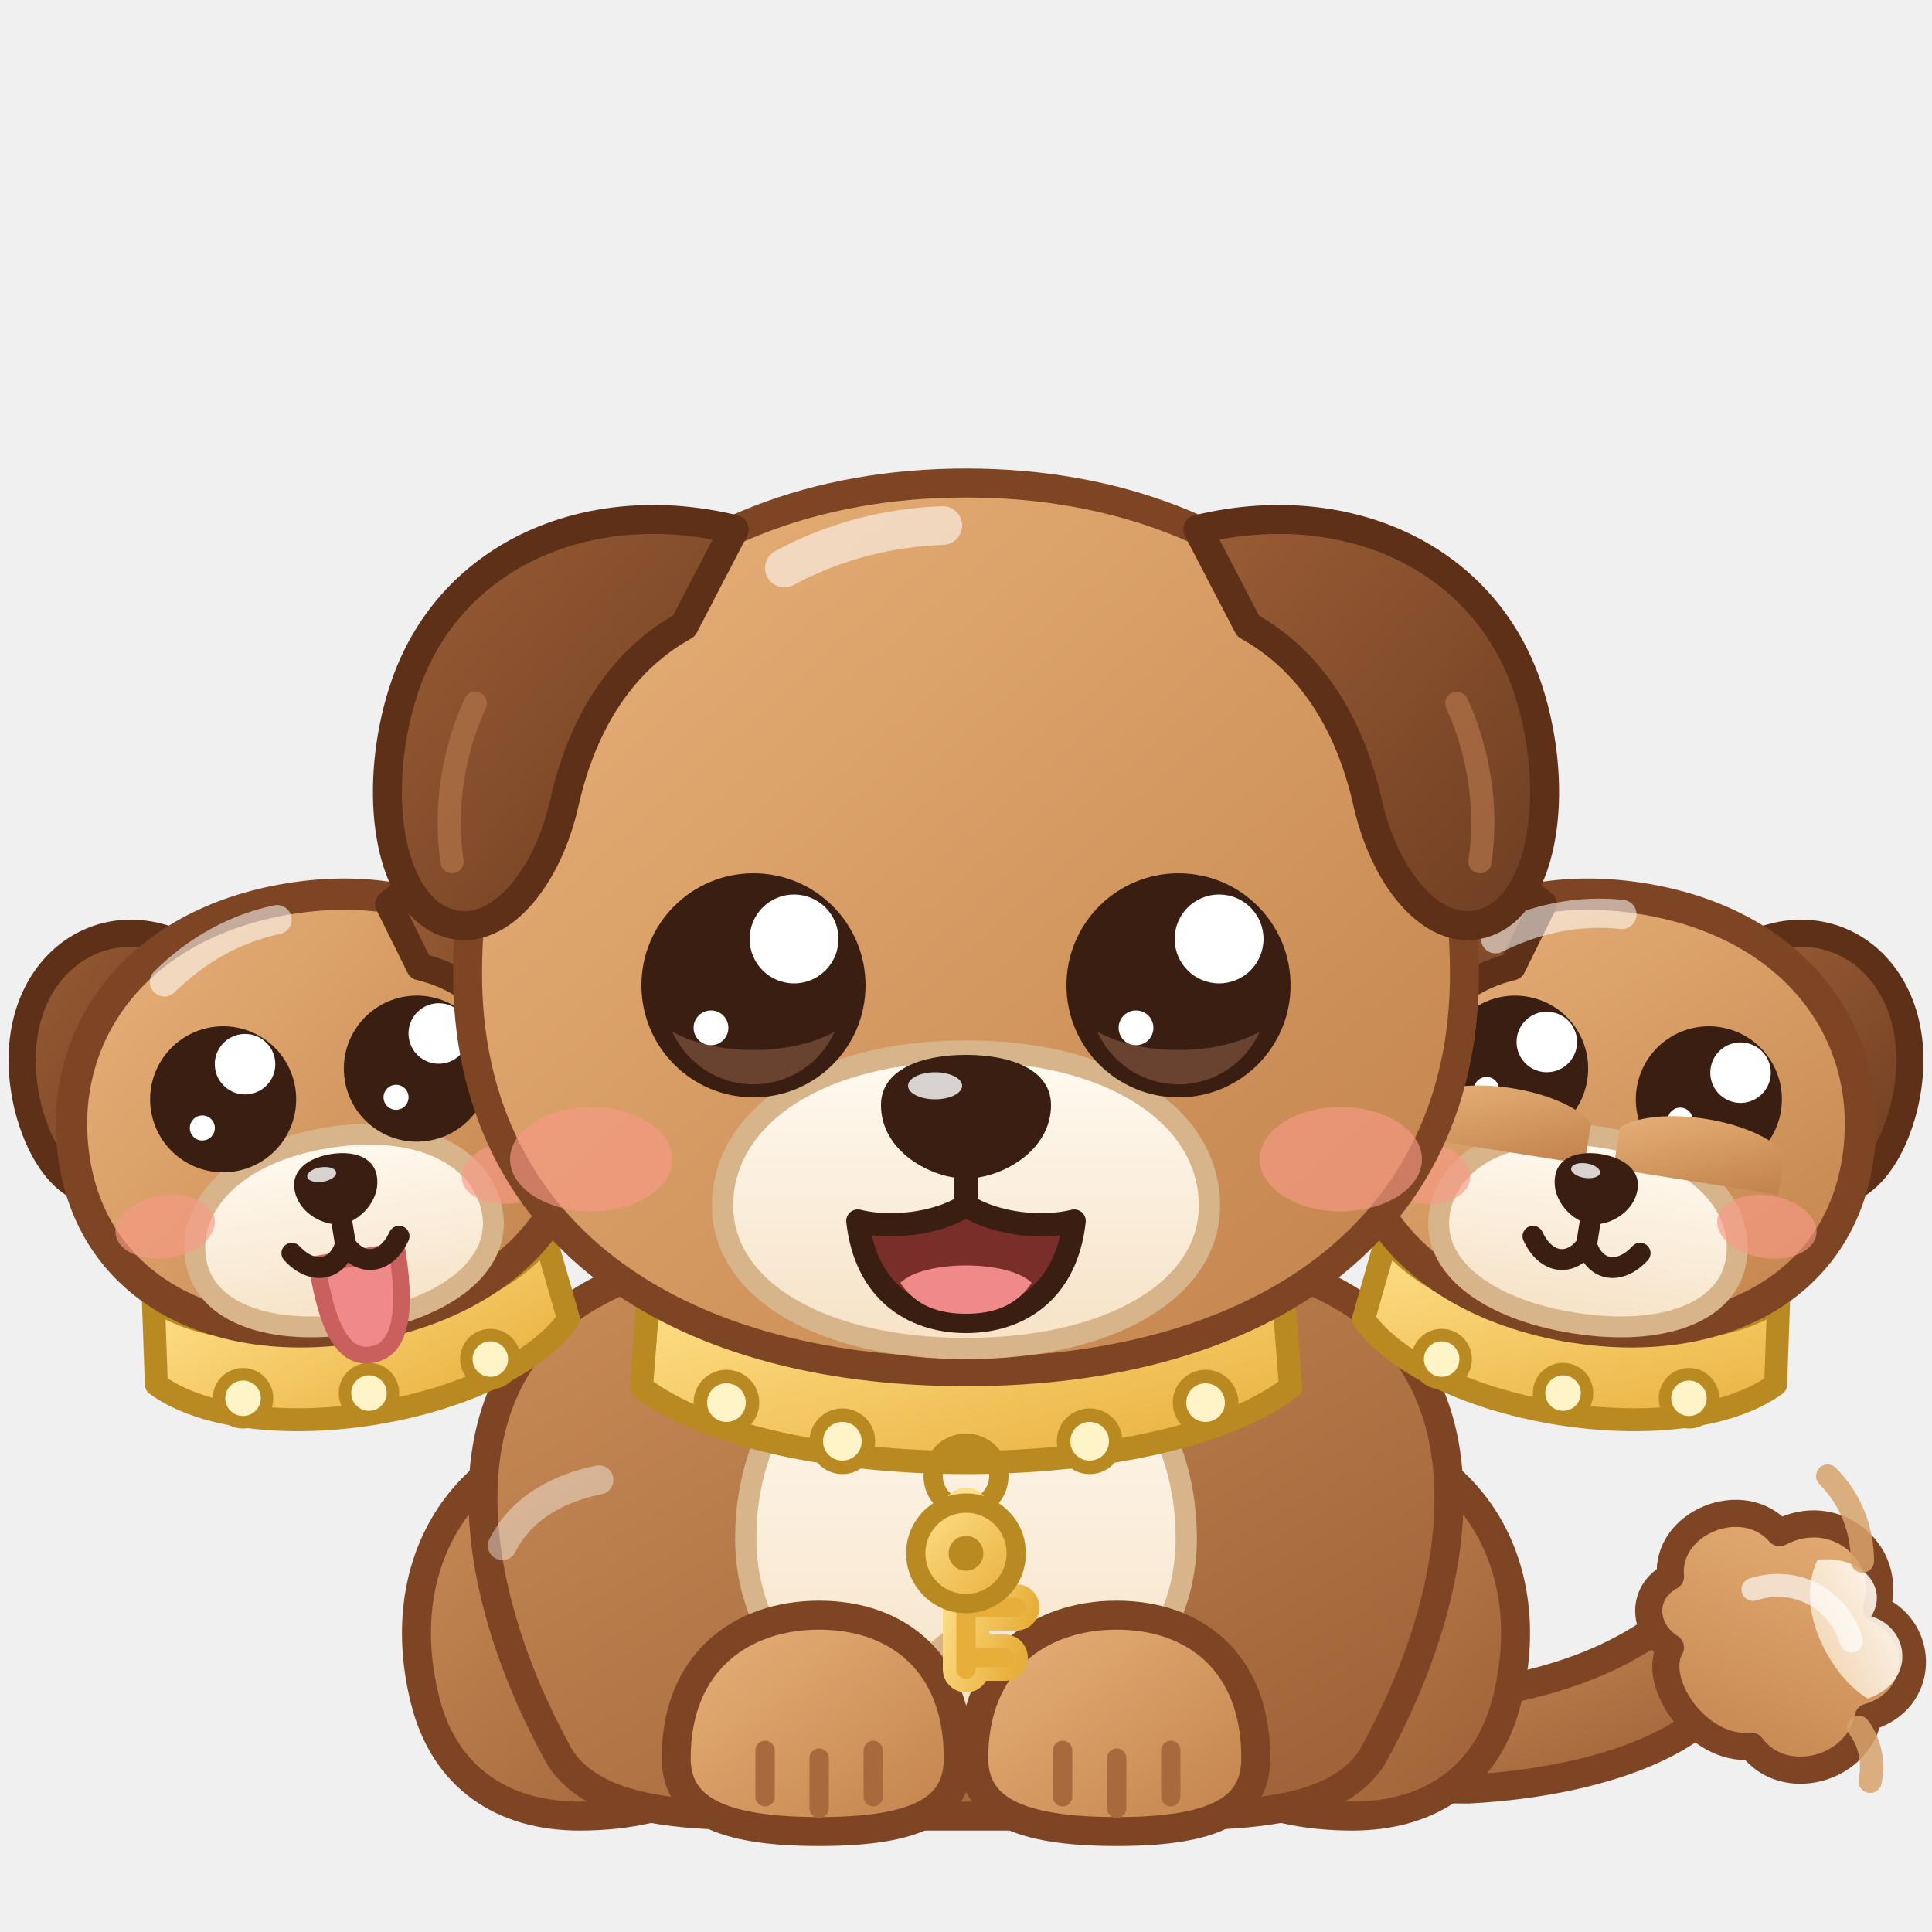
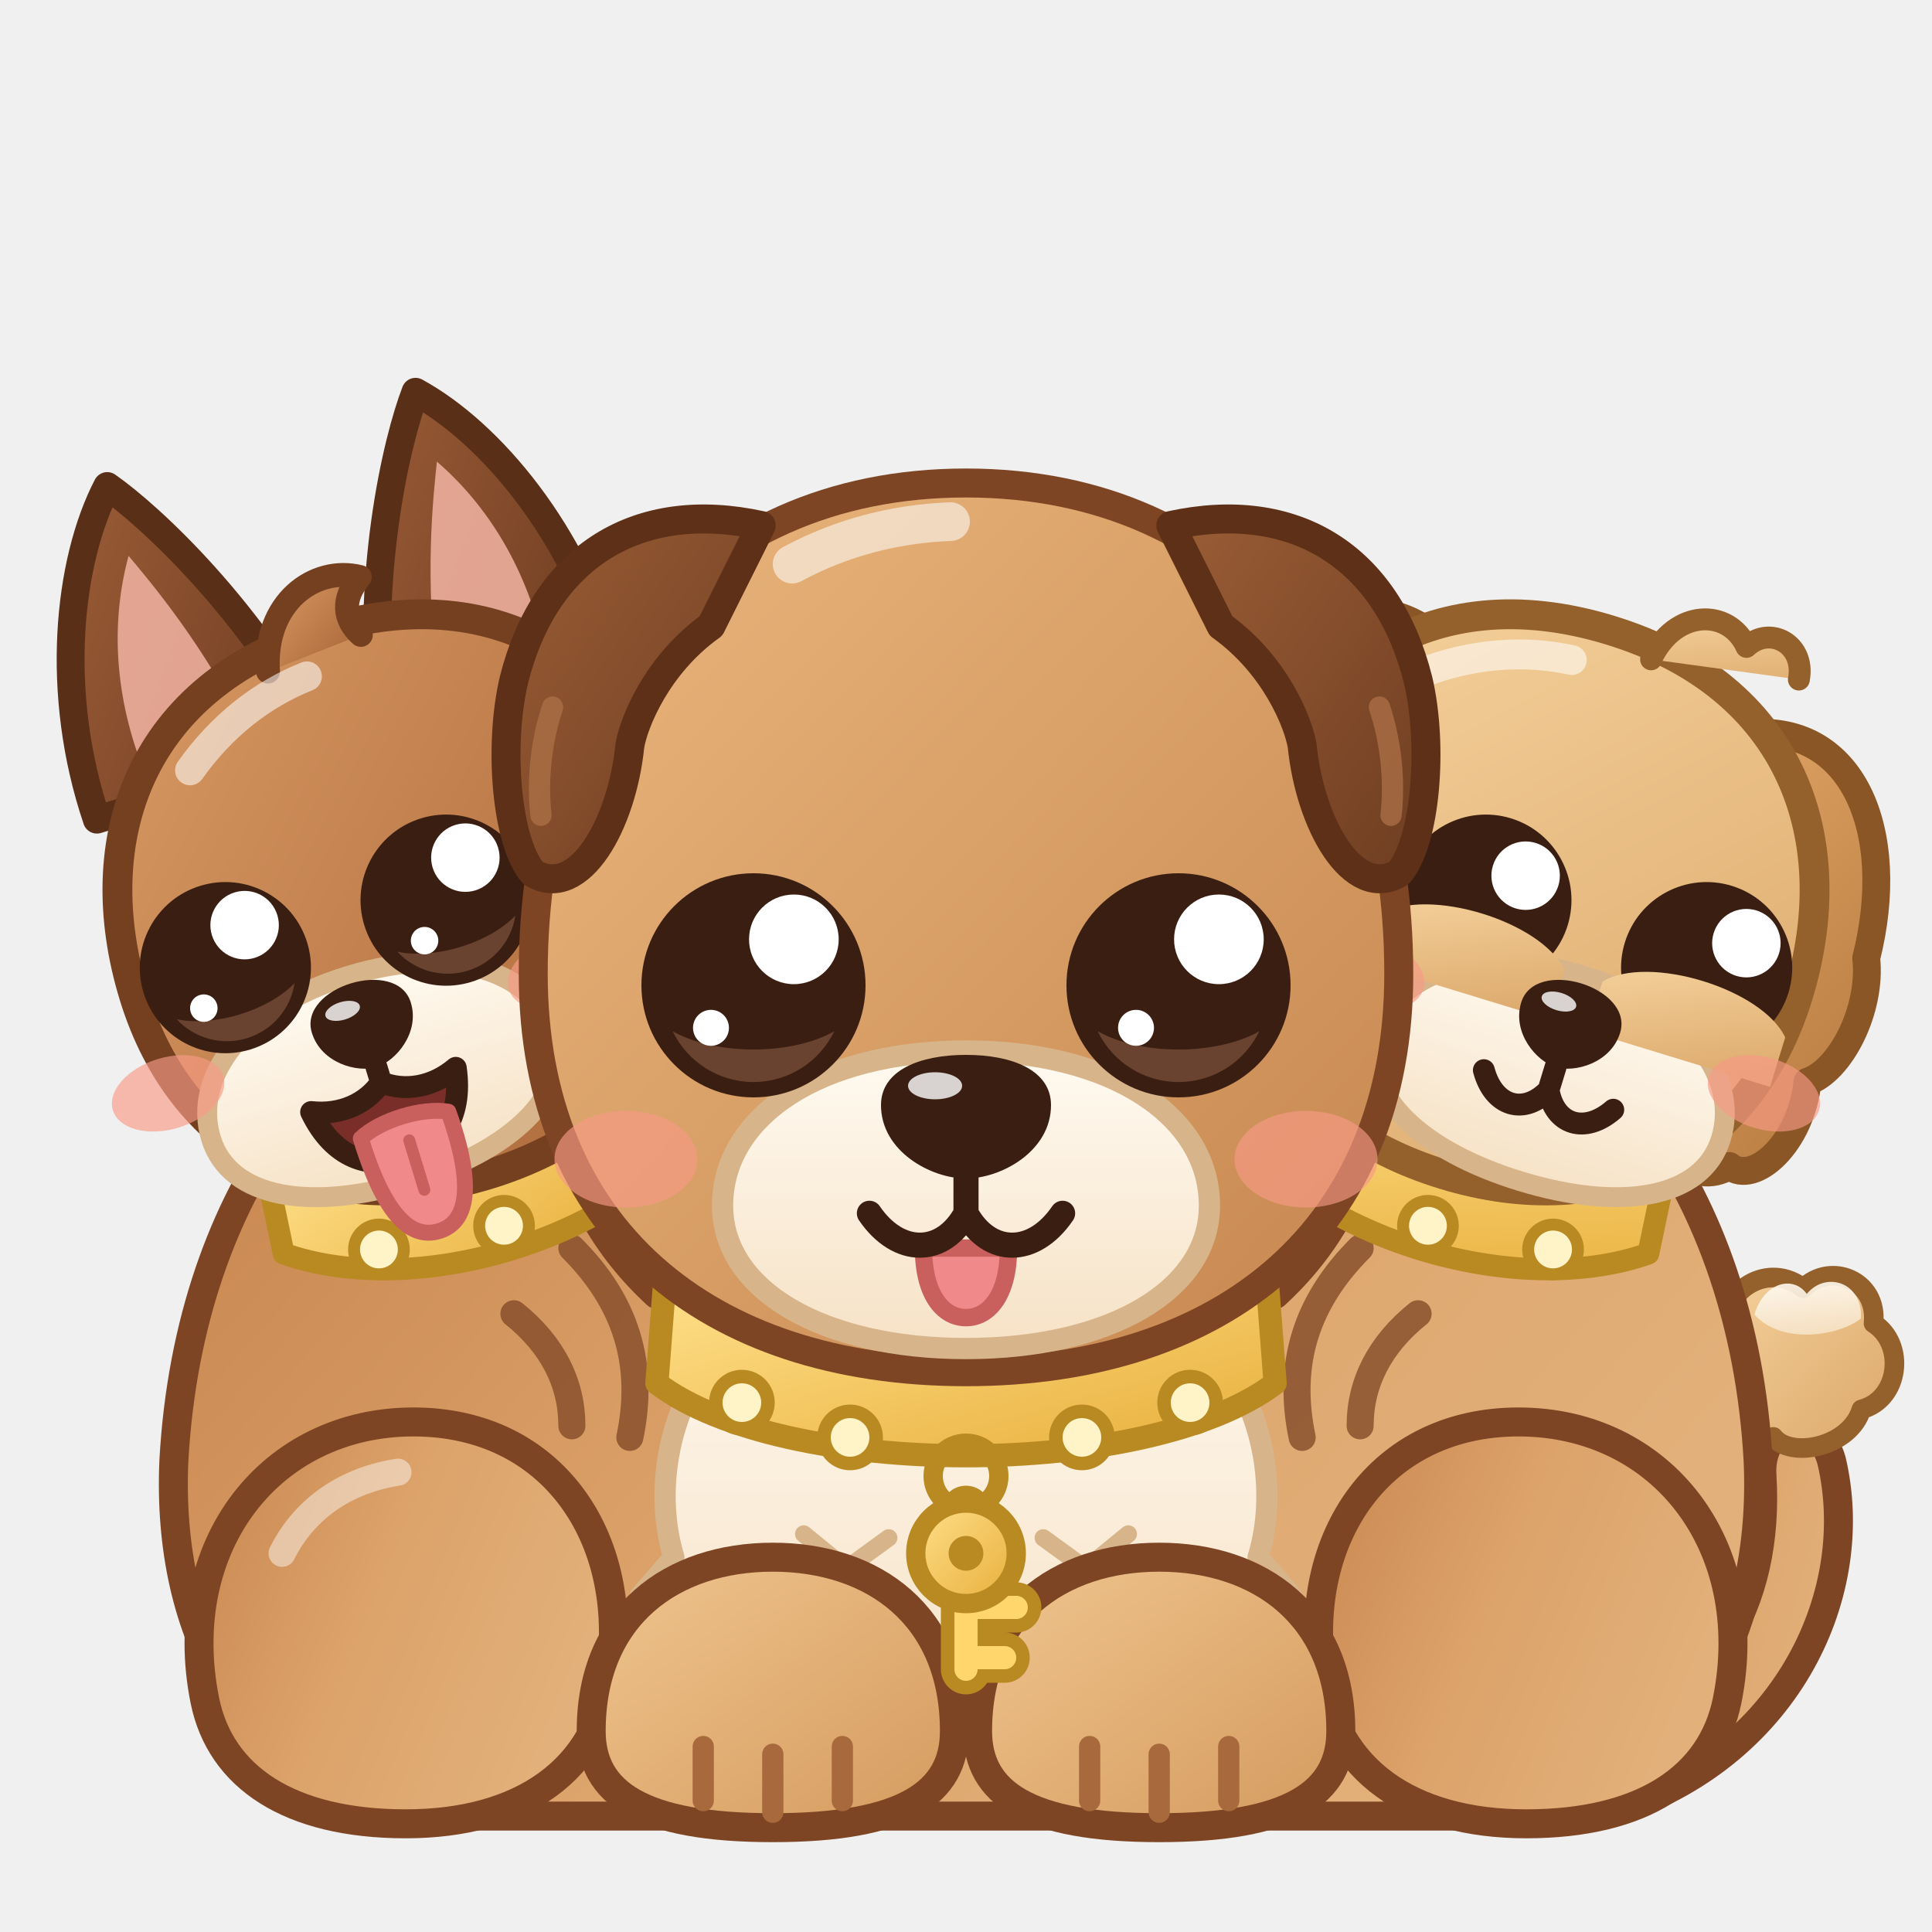
<svg xmlns="http://www.w3.org/2000/svg" viewBox="0 0 100 100" width="480" height="480">
  <defs>
-     <linearGradient id="cerby-f4-fur" x1="0" y1="0" x2="1" y2="1">
-       <stop offset="0" stop-color="#e8b37a" />
-       <stop offset="1" stop-color="#c2814b" />
+     <linearGradient id="cerby-f4-L-fur" x1="0" y1="0" x2="1" y2="1">
+       <stop offset="0" stop-color="#d99a64" />
+       <stop offset="1" stop-color="#a96638" />
    </linearGradient>
-     <linearGradient id="cerby-f4-body" x1="0" y1="0" x2="1" y2="1">
-       <stop offset="0" stop-color="#c98d58" />
-       <stop offset="1" stop-color="#9c5f35" />
+     <linearGradient id="cerby-f4-L-ear" x1="0" y1="0" x2="1" y2="1">
+       <stop offset="0" stop-color="#a2603a" />
+       <stop offset="1" stop-color="#6e3d21" />
    </linearGradient>
-     <linearGradient id="cerby-f4-ear" x1="0" y1="0" x2="1" y2="1">
+     <linearGradient id="cerby-f4-M-fur" x1="0" y1="0" x2="1" y2="1">
+       <stop offset="0" stop-color="#eab77e" />
+       <stop offset="1" stop-color="#c6864e" />
+     </linearGradient>
+     <linearGradient id="cerby-f4-M-ear" x1="0" y1="0" x2="1" y2="1">
      <stop offset="0" stop-color="#9a5d36" />
      <stop offset="1" stop-color="#6e3d21" />
+     </linearGradient>
+     <linearGradient id="cerby-f4-R-fur" x1="0" y1="0" x2="1" y2="1">
+       <stop offset="0" stop-color="#f6d39e" />
+       <stop offset="1" stop-color="#dba76a" />
+     </linearGradient>
+     <linearGradient id="cerby-f4-R-ear" x1="0" y1="0" x2="1" y2="1">
+       <stop offset="0" stop-color="#e0a565" />
+       <stop offset="1" stop-color="#b77a40" />
+     </linearGradient>
+     <linearGradient id="cerby-f4-body" x1="0" y1="0" x2="1" y2=".4">
+       <stop offset="0" stop-color="#c8864f" />
+       <stop offset=".5" stop-color="#dca26a" />
+       <stop offset="1" stop-color="#e2b07a" />
+     </linearGradient>
+     <linearGradient id="cerby-f4-paw" x1="0" y1="0" x2="1" y2="1">
+       <stop offset="0" stop-color="#f0c690" />
+       <stop offset="1" stop-color="#d49a5e" />
    </linearGradient>
    <linearGradient id="cerby-f4-cream" x1="0" y1="0" x2="0" y2="1">
      <stop offset="0" stop-color="#fffaf1" />
      <stop offset="1" stop-color="#f6e2c6" />
    </linearGradient>
    <linearGradient id="cerby-f4-gold" x1="0" y1="0" x2="1" y2="1">
      <stop offset="0" stop-color="#ffe08a" />
      <stop offset="1" stop-color="#e8ae3a" />
    </linearGradient>
  </defs>
  <g>
-     <path d="M68 88C75.6 88.4 81.6 87.2 85.6 84.4C87.4 83.2 90 83.8 89.8 86.2C89.4 89.6 83.6 92.2 76 92.6C72.6 92.6 69.4 92.4 68 92Z" fill="url(#cerby-f4-body)" stroke="#7e4524" stroke-width="1.5" stroke-linejoin="round" stroke-linecap="round" />
-     <g transform="translate(90.4 84.4) rotate(62) scale(1.08)">
-       <path d="M-4 2C-6.4 1 -6 -3 -3.4 -3.6C-3.4 -6.6 0 -8 2 -6C4 -7.6 7 -6 6.4 -3.2C8.4 -1.6 7.6 2 5 2.4C4 4.8 0 5.2 -1 3.6C-2.4 4.4 -4 3.6 -4 2Z" fill="url(#cerby-f4-fur)" stroke="#7e4524" stroke-width="1.3" stroke-linejoin="round" stroke-linecap="round" />
-       <path d="M-1.4 -4.6C-.6 -6.6 1.4 -7 2.2 -5.6C3.6 -7 6 -6 5.6 -3.6C4 -2.6 .2 -2.4 -1.4 -4.6Z" fill="url(#cerby-f4-cream)" opacity=".9" />
-       <path d="M-1.6 -1.2C-1.2 -3.4 .8 -4.6 2.8 -4.2" stroke="#fff" stroke-width="1.1" fill="none" stroke-linecap="round" opacity=".65" />
+     <path d="M82 90C88.6 88.4 91.6 83 91.2 76.4C91 73.6 94 72.8 94.8 75.6C96.4 82.4 92.6 90.6 84 93.6Z" fill="url(#cerby-f4-body)" stroke="#7e4524" stroke-width="1.5" stroke-linejoin="round" stroke-linecap="round" />
+     <g transform="translate(93.2 71.4) rotate(-6) scale(0.78)">
+       <path d="M-4 2C-6.4 1 -6 -3 -3.4 -3.6C-3.4 -6.6 0 -8 2 -6C4 -7.6 7 -6 6.4 -3.2C8.4 -1.6 7.6 2 5 2.4C4 4.8 0 5.2 -1 3.6C-2.4 4.4 -4 3.6 -4 2Z" transform="translate(-1.2 0)" fill="url(#cerby-f4-R-fur)" stroke="#94602c" stroke-width="1.3" stroke-linejoin="round" stroke-linecap="round" />
+       <path d="M-2.6 -4.6C-1.8 -6.6 .2 -7 1 -5.6C2.4 -7 4.8 -6 4.4 -3.6C2.8 -2.6 -1 -2.4 -2.6 -4.6Z" fill="url(#cerby-f4-cream)" opacity=".9" />
    </g>
-     <path d="M94.6 76.4C95.8 77.6 96.4 79.2 96.4 80.8M96.2 89.4C96.8 90.2 97 91.2 96.8 92.2" stroke="#d6a26a" stroke-width="1.2" fill="none" stroke-linecap="round" opacity=".85" />
-     <path d="M22 88C20 80 25 74 32 74 39 74 42 81 40 88 39 92 35 94 30 94 26 94 23 92 22 88Z" fill="url(#cerby-f4-body)" stroke="#7e4524" stroke-width="1.5" stroke-linejoin="round" stroke-linecap="round" />
-     <path d="M78 88C80 80 75 74 68 74 61 74 58 81 60 88 61 92 65 94 70 94 74 94 77 92 78 88Z" fill="url(#cerby-f4-body)" stroke="#7e4524" stroke-width="1.5" stroke-linejoin="round" stroke-linecap="round" />
-     <path d="M29 91C24 82 23 72 30 67.4 36 63.6 43 65 50 65 57 65 64 63.6 70 67.4 77 72 76 82 71 91 69 94 64 94 59 94H41C36 94 31 94 29 91Z" fill="url(#cerby-f4-body)" stroke="#7e4524" stroke-width="1.5" stroke-linejoin="round" stroke-linecap="round" />
-     <path d="M50 68C57.6 68 61.4 73.6 61.4 79.6 61.4 85.8 56.4 90 50 90S38.6 85.8 38.6 79.6C38.6 73.6 42.4 68 50 68Z" fill="url(#cerby-f4-cream)" stroke="#d8b48a" stroke-width="1.1" />
-     <path d="M45 84.6l2 2 3-2.4 3 2.4 2-2" fill="none" stroke="#d8b48a" stroke-width="1" stroke-linecap="round" stroke-linejoin="round" />
-     <path d="M35 91C35 86 38.4 83.6 42.4 83.6S49.6 86 49.6 91C49.6 93.6 47.6 94.8 42.4 94.8S35 93.6 35 91Z" fill="url(#cerby-f4-fur)" stroke="#7e4524" stroke-width="1.5" stroke-linejoin="round" stroke-linecap="round" />
-     <path d="M50.4 91C50.4 86 53.8 83.6 57.8 83.6S65 86 65 91C65 93.6 63 94.8 57.8 94.8S50.4 93.6 50.4 91Z" fill="url(#cerby-f4-fur)" stroke="#7e4524" stroke-width="1.5" stroke-linejoin="round" stroke-linecap="round" />
-     <path d="M39.6 93v-2.4M42.4 93.6v-2.6M45.2 93v-2.4M55 93v-2.4M57.8 93.6v-2.6M60.6 93v-2.4" stroke="#a86a3c" stroke-width="1" stroke-linecap="round" />
-     <g transform="translate(16.8 57.6) rotate(-9) scale(1.08)">
-       <path d="M-9.5 7.5C-6 11.2 6 11.2 9.5 7.5L10 11.6C6 15.6 -6 15.6 -10 11.6Z" fill="url(#cerby-f4-gold)" stroke="#b98a22" stroke-width="1.1" stroke-linejoin="round" stroke-linecap="round" />
-       <circle cx="-6" cy="12.9" r="1.15" fill="#fff4c8" stroke="#b98a22" stroke-width=".6" />
-       <circle cx="0" cy="13.6" r="1.15" fill="#fff4c8" stroke="#b98a22" stroke-width=".6" />
-       <circle cx="6" cy="12.9" r="1.15" fill="#fff4c8" stroke="#b98a22" stroke-width=".6" />
-       <path d="M-5 -8.6C-9 -12 -14.5 -9 -14 -2.5C-13.6 1.8 -11 3.2 -9.4 1C-9 -2.6 -8 -5.6 -5 -6.4Z" fill="url(#cerby-f4-ear)" stroke="#5e3018" stroke-width="1.3" stroke-linejoin="round" stroke-linecap="round" />
-       <path d="M0 -10.4C7.6 -10.4 12.2 -5.6 12.2 0.4C12.2 6.6 7 10.4 0 10.4S-12.2 6.6 -12.2 0.4C-12.2 -5.6 -7.6 -10.4 0 -10.4Z" fill="url(#cerby-f4-fur)" stroke="#7e4524" stroke-width="1.5" stroke-linejoin="round" stroke-linecap="round" />
-       <path d="M4.6 -9.4C9.6 -12.4 14.4 -9.4 14.2 -2.4C14 2.2 12.2 4 10.6 2.2C10 -1.6 9 -4.8 5.6 -6.2Z" fill="url(#cerby-f4-ear)" stroke="#5e3018" stroke-width="1.3" stroke-linejoin="round" stroke-linecap="round" />
-       <path d="M0 1.2C4.6 1.2 7.2 3.4 7.2 6C7.2 8.6 4.2 10.2 0 10.2S-7.2 8.6 -7.2 6C-7.2 3.4 -4.6 1.2 0 1.2Z" fill="url(#cerby-f4-cream)" stroke="#d8b48a" stroke-width="1" />
-       <circle cx="-4.7" cy="-1.4" r="3.5" fill="#3a1e12" />
-       <circle cx="-3.4" cy="-2.9" r="1.45" fill="#fff" />
-       <circle cx="-5.9" cy="-0.2" r=".6" fill="#fff" />
-       <circle cx="4.7" cy="-1.4" r="3.5" fill="#3a1e12" />
-       <circle cx="6" cy="-2.9" r="1.45" fill="#fff" />
-       <circle cx="3.5" cy="-0.2" r=".6" fill="#fff" />
-       <ellipse cx="-8.4" cy="4.2" rx="2.4" ry="1.5" fill="#f79a86" opacity=".65" />
-       <ellipse cx="8.4" cy="4.2" rx="2.4" ry="1.5" fill="#f79a86" opacity=".65" />
-       <path d="M-2 3.4C-2 2.4 -1 2 0 2S2 2.4 2 3.4C2 4.6 0.8 5.4 0 5.4S-2 4.6 -2 3.4Z" fill="#3a1e12" />
-       <ellipse cx="-.6" cy="2.9" rx=".7" ry=".35" fill="#fff" opacity=".8" />
-       <path d="M-1.5 7.1C-1.5 10.6 -0.8 11.8 0.4 11.8S2.4 10.6 2.4 7.1Z" fill="#f08a8a" stroke="#c9605e" stroke-width=".8" stroke-linejoin="round" />
-       <path d="M0 5.4v.9M-2.6 6.4c.8 1.2 2 1.2 2.6 0 .6 1.2 1.8 1.2 2.6 0" fill="none" stroke="#3a1e12" stroke-width="1" stroke-linecap="round" />
-       <path d="M-6.6 -7.4c1.8-1.3 3.8-2 5.8-2.1" stroke="#fff" stroke-width="1.4" fill="none" stroke-linecap="round" opacity=".55" />
+     <path d="M21 94C12.6 92 8.6 84.6 9 75.6C9.4 68.4 11.6 62.6 14.6 58.4L28.6 57C29.6 61.6 31.4 64.6 34 67H66C68.6 64.6 70.4 61.6 71.4 57L85.4 58.4C88.4 62.6 90.6 68.4 91 75.6C91.4 84.6 87.4 92 79 94Z" fill="url(#cerby-f4-body)" stroke="#7e4524" stroke-width="1.5" stroke-linejoin="round" stroke-linecap="round" />
+     <path d="M29.6 64.6C32.4 67.4 33.4 70.6 32.6 74.4M26.6 68C28.6 69.6 29.6 71.6 29.6 73.8M70.4 64.6C67.6 67.4 66.6 70.6 67.4 74.4M73.4 68C71.4 69.6 70.4 71.6 70.4 73.8" stroke="#7e4524" stroke-width="1.4" fill="none" stroke-linecap="round" opacity=".75" />
+     <path d="M50 64.84C64.04 64.84 66.85 75 65.12 80.6L66.85 82.6 63.39 83.4 63.61 86.4 59.72 86 50 89.6 40.28 86 36.39 86.4 36.61 83.4 33.15 82.6 34.88 80.6C33.15 75 35.96 64.84 50 64.84Z" fill="url(#cerby-f4-cream)" stroke="#d8b48a" stroke-width="1.1" stroke-linejoin="round" />
+     <path d="M41.6 79.4l2.2 1.8 2.2-1.6M54 79.6l2.2 1.6 2.2-1.8" stroke="#d8b48a" stroke-width=".9" fill="none" stroke-linecap="round" stroke-linejoin="round" />
+     <path d="M10.6 88C9 80 14 73.6 21.4 73.6 28.6 73.6 32.6 79.6 31.6 86.6 31 91.6 27 94.4 21 94.4 15 94.4 11.4 92 10.6 88Z" fill="url(#cerby-f4-body)" stroke="#7e4524" stroke-width="1.5" stroke-linejoin="round" stroke-linecap="round" />
+     <path d="M89.4 88C91 80 86 73.6 78.6 73.6 71.4 73.6 67.4 79.6 68.4 86.6 69 91.6 73 94.4 79 94.4 85 94.4 88.6 92 89.4 88Z" fill="url(#cerby-f4-body)" stroke="#7e4524" stroke-width="1.5" stroke-linejoin="round" stroke-linecap="round" />
+     <path d="M14.6 80.4c1.2-2.4 3.4-3.8 6-4.2" stroke="#fff" stroke-width="1.4" fill="none" stroke-linecap="round" opacity=".45" />
+     <path d="M30.6 89.6C30.6 83.6 34.8 80.6 40 80.6S49.4 83.6 49.4 89.6C49.4 92.8 46.8 94.6 40 94.6S30.6 92.8 30.6 89.6Z" fill="url(#cerby-f4-paw)" stroke="#7e4524" stroke-width="1.5" stroke-linejoin="round" stroke-linecap="round" />
+     <path d="M50.6 89.6C50.6 83.6 54.8 80.6 60 80.6S69.4 83.6 69.4 89.6C69.4 92.8 66.8 94.6 60 94.6S50.6 92.8 50.6 89.6Z" fill="url(#cerby-f4-paw)" stroke="#7e4524" stroke-width="1.5" stroke-linejoin="round" stroke-linecap="round" />
+     <path d="M36.4 93.2v-2.8M40 93.8v-3M43.6 93.2v-2.8M56.4 93.2v-2.8M60 93.8v-3M63.6 93.2v-2.8" stroke="#a86a3c" stroke-width="1.1" stroke-linecap="round" />
+     <g transform="translate(21 46.8) rotate(-17) scale(1.03)">
+       <path d="M-10.6 10.6C-5.3 14.2 5.3 14.2 10.6 10.6L11 15C5.3 19.2 -5.3 19.2 -11 15Z" fill="url(#cerby-f4-gold)" stroke="#b98a22" stroke-width="1.1" stroke-linejoin="round" stroke-linecap="round" />
+       <circle cx="-6.36" cy="16.2" r="1.25" fill="#fff4c8" stroke="#b98a22" stroke-width=".6" />
+       <circle cx="0" cy="16.9" r="1.25" fill="#fff4c8" stroke="#b98a22" stroke-width=".6" />
+       <circle cx="6.36" cy="16.2" r="1.25" fill="#fff4c8" stroke="#b98a22" stroke-width=".6" />
+       <path d="M-1.6 -8.6C-3 -16.32 -6.6 -22.44 -8.2 -24.48C-11.2 -21.42 -13.8 -15.3 -13.6 -8.6Z" fill="url(#cerby-f4-L-ear)" stroke="#5a2f17" stroke-width="1.4" stroke-linejoin="round" stroke-linecap="round" />
+       <path d="M-5 -10C-5.8 -15.3 -7.6 -19.38 -8.2 -20.81C-10 -17.95 -11 -14.28 -10.6 -10Z" fill="#f2b4a2" opacity=".85" />
+       <path d="M1.4 -8.6C2.8 -16.32 6.4 -22.44 8 -24.48C11 -21.42 13.6 -15.3 13.4 -8.6Z" fill="url(#cerby-f4-L-ear)" stroke="#5a2f17" stroke-width="1.4" stroke-linejoin="round" stroke-linecap="round" />
+       <path d="M4.8 -10C5.6 -15.3 7.4 -19.38 8 -20.81C9.8 -17.95 10.8 -14.28 10.4 -10Z" fill="#f2b4a2" opacity=".85" />
+       <path d="M0 -14.4C9.6 -14.4 14.4 -7.8 14.4 0.4C14.4 8.8 8.6 14.2 0 14.2S-14.4 8.8 -14.4 0.4C-14.4 -7.8 -9.6 -14.4 0 -14.4Z" fill="url(#cerby-f4-L-fur)" stroke="#74401f" stroke-width="1.5" stroke-linejoin="round" stroke-linecap="round" />
+       <path d="M-3.2 -13.2C-2.4 -16.6 .6 -17.6 2.6 -16.4 1.4 -15.6 1.2 -14.6 1.8 -13.6" fill="url(#cerby-f4-L-fur)" stroke="#74401f" stroke-width="1.2" stroke-linejoin="round" stroke-linecap="round" />
+       <g transform="translate(-3.8 0)">
+         <path d="M0 2.6C5.6 2.6 9 5.2 9 8.4C9 11.6 5.2 13.4 0 13.4S-9 11.6 -9 8.4C-9 5.2 -5.6 2.6 0 2.6Z" fill="url(#cerby-f4-cream)" stroke="#d8b48a" stroke-width="1" />
+         <circle cx="-5.8" cy="0.4" r="4.3" fill="#3a1e12" />
+         <path d="M-8.9 2.16A3.44 3.44 0 0 0 -2.7 2.16 4.13 2.06 0 0 1 -8.9 2.16Z" fill="#8a5a44" opacity=".6" />
+         <circle cx="-4.25" cy="-1.36" r="1.72" fill="#fff" />
+         <circle cx="-7.43" cy="2.03" r="0.69" fill="#fff" />
+         <circle cx="5.8" cy="0.4" r="4.3" fill="#3a1e12" />
+         <path d="M2.7 2.16A3.44 3.44 0 0 0 8.9 2.16 4.13 2.06 0 0 1 2.7 2.16Z" fill="#8a5a44" opacity=".6" />
+         <circle cx="7.35" cy="-1.36" r="1.72" fill="#fff" />
+         <circle cx="4.17" cy="2.03" r="0.69" fill="#fff" />
+         <ellipse cx="-10.4" cy="5.6" rx="2.9" ry="1.8" fill="#f79a86" opacity=".65" />
+         <ellipse cx="10.4" cy="5.6" rx="2.9" ry="1.8" fill="#f79a86" opacity=".65" />
+         <path d="M-2.6 4.8C-2.6 3.6 -1.3 3 0 3S2.6 3.6 2.6 4.8C2.6 6.4 1 7.4 0 7.4S-2.6 6.4 -2.6 4.8Z" fill="#3a1e12" />
+         <ellipse cx="-.8" cy="4.2" rx=".9" ry=".45" fill="#fff" opacity=".8" />
+         <path d="M0 7.4v.8M-3.8 8.6C-2.4 9.2 -1 9 0 8.2 1 9 2.4 9.2 3.8 8.6 3.4 11.2 1.8 12.2 0 12.2S-3.4 11.2 -3.8 8.6Z" fill="#7a2e2a" stroke="#3a1e12" stroke-width="1.1" stroke-linejoin="round" stroke-linecap="round" />
+         <path d="M-1.8 10.6C-1.8 14.8 -.8 16.2 .6 16.2S3 14.8 2.8 10.6C1.6 10 -.6 10 -1.8 10.6Z" fill="#f08a8a" stroke="#c9605e" stroke-width=".8" stroke-linejoin="round" />
+         <path d="M.5 11.4v2.6" stroke="#c9605e" stroke-width=".6" stroke-linecap="round" />
+       </g>
+       <path d="M-8.4 -9.6c2.2-1.7 4.6-2.6 7-2.8" stroke="#fff" stroke-width="1.5" fill="none" stroke-linecap="round" opacity=".55" />
    </g>
-     <g transform="translate(83.2 57.6) rotate(9) scale(1.08)">
-       <path d="M-9.5 7.5C-6 11.2 6 11.2 9.5 7.5L10 11.6C6 15.6 -6 15.6 -10 11.6Z" fill="url(#cerby-f4-gold)" stroke="#b98a22" stroke-width="1.1" stroke-linejoin="round" stroke-linecap="round" />
-       <circle cx="-6" cy="12.9" r="1.15" fill="#fff4c8" stroke="#b98a22" stroke-width=".6" />
-       <circle cx="0" cy="13.6" r="1.15" fill="#fff4c8" stroke="#b98a22" stroke-width=".6" />
-       <circle cx="6" cy="12.9" r="1.15" fill="#fff4c8" stroke="#b98a22" stroke-width=".6" />
-       <path d="M5 -8.6C9 -12 14.5 -9 14 -2.5C13.6 1.8 11 3.2 9.4 1C9 -2.6 8 -5.6 5 -6.4Z" fill="url(#cerby-f4-ear)" stroke="#5e3018" stroke-width="1.3" stroke-linejoin="round" stroke-linecap="round" />
-       <path d="M0 -10.4C7.6 -10.4 12.2 -5.6 12.2 0.4C12.2 6.6 7 10.4 0 10.4S-12.2 6.6 -12.2 0.4C-12.2 -5.6 -7.6 -10.4 0 -10.4Z" fill="url(#cerby-f4-fur)" stroke="#7e4524" stroke-width="1.5" stroke-linejoin="round" stroke-linecap="round" />
-       <path d="M-4.6 -9.4C-9.6 -12.4 -14.4 -9.4 -14.2 -2.4C-14 2.2 -12.2 4 -10.6 2.2C-10 -1.6 -9 -4.8 -5.6 -6.2Z" fill="url(#cerby-f4-ear)" stroke="#5e3018" stroke-width="1.3" stroke-linejoin="round" stroke-linecap="round" />
-       <path d="M0 1.2C4.6 1.2 7.2 3.4 7.2 6C7.2 8.6 4.2 10.2 0 10.2S-7.2 8.6 -7.2 6C-7.2 3.4 -4.6 1.2 0 1.2Z" fill="url(#cerby-f4-cream)" stroke="#d8b48a" stroke-width="1" />
-       <circle cx="-4.7" cy="-1.4" r="3.5" fill="#3a1e12" />
-       <circle cx="-3.4" cy="-2.9" r="1.45" fill="#fff" />
-       <circle cx="-5.9" cy="-0.2" r=".6" fill="#fff" />
-       <path d="M-8.7 0.6C-7.1 -0.8 -2.3 -0.8 -0.7 0.6L-0.7 2.6L-8.7 2.6Z" fill="url(#cerby-f4-fur)" />
-       <circle cx="4.7" cy="-1.4" r="3.5" fill="#3a1e12" />
-       <circle cx="6" cy="-2.9" r="1.45" fill="#fff" />
-       <circle cx="3.5" cy="-0.2" r=".6" fill="#fff" />
-       <path d="M0.7 0.6C2.3 -0.8 7.1 -0.8 8.7 0.6L8.7 2.6L0.7 2.6Z" fill="url(#cerby-f4-fur)" />
-       <ellipse cx="-8.4" cy="4.2" rx="2.4" ry="1.5" fill="#f79a86" opacity=".65" />
-       <ellipse cx="8.4" cy="4.2" rx="2.4" ry="1.5" fill="#f79a86" opacity=".65" />
-       <path d="M-2 3.4C-2 2.4 -1 2 0 2S2 2.4 2 3.4C2 4.6 0.8 5.4 0 5.4S-2 4.6 -2 3.4Z" fill="#3a1e12" />
-       <ellipse cx="-.6" cy="2.9" rx=".7" ry=".35" fill="#fff" opacity=".8" />
-       <path d="M0 5.4v.9M-2.6 6.4c.8 1.2 2 1.2 2.6 0 .6 1.2 1.8 1.2 2.6 0" fill="none" stroke="#3a1e12" stroke-width="1" stroke-linecap="round" />
-       <path d="M-6.6 -7.4c1.8-1.3 3.8-2 5.8-2.1" stroke="#fff" stroke-width="1.4" fill="none" stroke-linecap="round" opacity=".55" />
+     <g transform="translate(79 46.8) rotate(17) scale(1.03)">
+       <path d="M-10.6 10.6C-5.3 14.2 5.3 14.2 10.6 10.6L11 15C5.3 19.2 -5.3 19.2 -11 15Z" fill="url(#cerby-f4-gold)" stroke="#b98a22" stroke-width="1.1" stroke-linejoin="round" stroke-linecap="round" />
+       <circle cx="-6.36" cy="16.2" r="1.25" fill="#fff4c8" stroke="#b98a22" stroke-width=".6" />
+       <circle cx="0" cy="16.9" r="1.25" fill="#fff4c8" stroke="#b98a22" stroke-width=".6" />
+       <circle cx="6.36" cy="16.2" r="1.25" fill="#fff4c8" stroke="#b98a22" stroke-width=".6" />
+       <path d="M-8 -11.4C-13 -13.6 -16.8 -9 -17.13 -2.4C-18.16 0 -17.54 3.4 -16.12 4.4C-16.73 7.4 -15.1 10.2 -13.6 9.6C-12.2 11.2 -9.6 10 -10.4 7C-11.4 2 -11 -3 -7 -7Z" fill="url(#cerby-f4-R-ear)" stroke="#8a5626" stroke-width="1.4" stroke-linejoin="round" stroke-linecap="round" />
+       <path d="M8 -11.4C13 -13.6 16.8 -9 17.13 -2.4C18.16 0 17.54 3.4 16.12 4.4C16.73 7.4 15.1 10.2 13.6 9.6C12.2 11.2 9.6 10 10.4 7C11.4 2 11 -3 7 -7Z" fill="url(#cerby-f4-R-ear)" stroke="#8a5626" stroke-width="1.4" stroke-linejoin="round" stroke-linecap="round" />
+       <path d="M0 -14.4C9.6 -14.4 14.4 -7.8 14.4 0.4C14.4 8.8 8.6 14.2 0 14.2S-14.4 8.8 -14.4 0.4C-14.4 -7.8 -9.6 -14.4 0 -14.4Z" fill="url(#cerby-f4-R-fur)" stroke="#94602c" stroke-width="1.5" stroke-linejoin="round" stroke-linecap="round" />
+       <g transform="translate(3.8 0)">
+         <path d="M0 2.6C5.6 2.6 9 5.2 9 8.4C9 11.6 5.2 13.4 0 13.4S-9 11.6 -9 8.4C-9 5.2 -5.6 2.6 0 2.6Z" fill="url(#cerby-f4-cream)" stroke="#d8b48a" stroke-width="1" />
+         <circle cx="-5.8" cy="0.4" r="4.3" fill="#3a1e12" />
+         <path d="M-8.9 2.16A3.44 3.44 0 0 0 -2.7 2.16 4.13 2.06 0 0 1 -8.9 2.16Z" fill="#8a5a44" opacity=".6" />
+         <circle cx="-4.25" cy="-1.36" r="1.72" fill="#fff" />
+         <circle cx="-7.43" cy="2.03" r="0.69" fill="#fff" />
+         <path d="M-10.6 2.6C-8.8 .6 -2.8 .6 -1 2.6L-1 5.2L-10.6 5.2Z" fill="url(#cerby-f4-R-fur)" />
+         <circle cx="5.8" cy="0.4" r="4.3" fill="#3a1e12" />
+         <path d="M2.7 2.16A3.44 3.44 0 0 0 8.9 2.16 4.13 2.06 0 0 1 2.7 2.16Z" fill="#8a5a44" opacity=".6" />
+         <circle cx="7.35" cy="-1.36" r="1.72" fill="#fff" />
+         <circle cx="4.17" cy="2.03" r="0.69" fill="#fff" />
+         <path d="M1 2.6C2.8 .6 8.8 .6 10.6 2.6L10.6 5.2L1 5.2Z" fill="url(#cerby-f4-R-fur)" />
+         <ellipse cx="-10.4" cy="5.6" rx="2.9" ry="1.8" fill="#f79a86" opacity=".65" />
+         <ellipse cx="10.4" cy="5.6" rx="2.9" ry="1.8" fill="#f79a86" opacity=".65" />
+         <path d="M-2.6 4.8C-2.6 3.6 -1.3 3 0 3S2.6 3.6 2.6 4.8C2.6 6.4 1 7.4 0 7.4S-2.6 6.4 -2.6 4.8Z" fill="#3a1e12" />
+         <ellipse cx="-.8" cy="4.2" rx=".9" ry=".45" fill="#fff" opacity=".8" />
+         <path d="M0 7.4v1M-3.4 8.6c1 1.6 2.6 1.6 3.4 0 .8 1.6 2.4 1.6 3.4 0" fill="none" stroke="#3a1e12" stroke-width="1.1" stroke-linecap="round" />
+         <path d="M-1.4 -13.6C-1 -16.4 1.6 -17.2 3 -15.6 3.8 -17 5.8 -16.6 6 -14.8" fill="url(#cerby-f4-R-fur)" stroke="#94602c" stroke-width="1.1" stroke-linejoin="round" stroke-linecap="round" />
+       </g>
+       <path d="M-8.4 -9.6c2.2-1.7 4.6-2.6 7-2.8" stroke="#fff" stroke-width="1.5" fill="none" stroke-linecap="round" opacity=".55" />
    </g>
-     <path d="M33.6 66.6C40 71.4 60 71.4 66.4 66.6L66.8 71.8C60 77 40 77 33.2 71.8Z" fill="url(#cerby-f4-gold)" stroke="#b98a22" stroke-width="1.2" stroke-linejoin="round" stroke-linecap="round" />
-     <circle cx="37.6" cy="72.6" r="1.35" fill="#fff4c8" stroke="#b98a22" stroke-width=".7" />
-     <circle cx="43.6" cy="74.6" r="1.35" fill="#fff4c8" stroke="#b98a22" stroke-width=".7" />
-     <circle cx="56.4" cy="74.6" r="1.35" fill="#fff4c8" stroke="#b98a22" stroke-width=".7" />
-     <circle cx="62.4" cy="72.6" r="1.35" fill="#fff4c8" stroke="#b98a22" stroke-width=".7" />
+     <path d="M34.4 66.4C40.6 71 59.4 71 65.6 66.4L66 71.6C59.4 76.6 40.6 76.6 34 71.6Z" fill="url(#cerby-f4-gold)" stroke="#b98a22" stroke-width="1.2" stroke-linejoin="round" stroke-linecap="round" />
+     <circle cx="38.4" cy="72.6" r="1.35" fill="#fff4c8" stroke="#b98a22" stroke-width=".7" />
+     <circle cx="44" cy="74.4" r="1.35" fill="#fff4c8" stroke="#b98a22" stroke-width=".7" />
+     <circle cx="56" cy="74.4" r="1.35" fill="#fff4c8" stroke="#b98a22" stroke-width=".7" />
+     <circle cx="61.6" cy="72.6" r="1.35" fill="#fff4c8" stroke="#b98a22" stroke-width=".7" />
    <circle cx="50" cy="76.4" r="1.7" fill="none" stroke="#b98a22" stroke-width="1" />
-     <path d="M50 78.2V86.4M50 83.2h2.6M50 85.8h2" stroke="url(#cerby-f4-gold)" stroke-width="2.4" stroke-linecap="round" />
-     <path d="M50 78.2V86.4M50 83.2h2.6M50 85.8h2" stroke="#e8ae3a" stroke-width="1" stroke-linecap="round" />
+     <path d="M50 78.2V86.4M50 83.2h2.6M50 85.8h2" stroke="#b98a22" stroke-width="2.6" stroke-linecap="round" />
+     <path d="M50 78.2V86.4M50 83.2h2.6M50 85.8h2" stroke="#ffd66b" stroke-width="1.2" stroke-linecap="round" />
    <circle cx="50" cy="80.4" r="2.6" fill="url(#cerby-f4-gold)" stroke="#b98a22" stroke-width="1" />
    <circle cx="50" cy="80.4" r=".9" fill="#b98a22" />
-     <path d="M50 25C65.8 25 75.8 35.6 75.8 50.4 75.8 63.6 65.4 71 50 71S24.2 63.6 24.2 50.4C24.2 35.6 34.2 25 50 25Z" fill="url(#cerby-f4-fur)" stroke="#7e4524" stroke-width="1.5" stroke-linejoin="round" stroke-linecap="round" />
-     <path d="M38 27.4C30.6 25.6 23.4 28.6 21 35.4 19.4 40 19.8 45.6 22.4 47.4 25.2 49.2 28.2 46 29.2 41.6 30 38 31.8 34.4 35.4 32.4Z" fill="url(#cerby-f4-ear)" stroke="#5e3018" stroke-width="1.5" stroke-linejoin="round" stroke-linecap="round" />
-     <path d="M62 27.4C69.4 25.6 76.6 28.6 79 35.4 80.6 40 80.2 45.6 77.6 47.4 74.8 49.2 71.8 46 70.8 41.6 70 38 68.2 34.4 64.6 32.4Z" fill="url(#cerby-f4-ear)" stroke="#5e3018" stroke-width="1.5" stroke-linejoin="round" stroke-linecap="round" />
-     <path d="M24.6 36.4C23.4 39 23 42 23.4 44.6M75.4 36.4C76.6 39 77 42 76.6 44.6" stroke="#b07448" stroke-width="1.2" fill="none" stroke-linecap="round" opacity=".7" />
+     <path d="M50 25C64 25 72.4 35.6 72.4 50.4 72.4 63.6 63.4 71 50 71S27.6 63.6 27.6 50.4C27.6 35.6 36 25 50 25Z" fill="url(#cerby-f4-M-fur)" stroke="#7e4524" stroke-width="1.5" stroke-linejoin="round" stroke-linecap="round" />
+     <path d="M39.4 27.2C33 25.8 28.2 28.8 26.6 35.2 25.8 38.6 26.2 43.6 27.6 45.2 30 46.6 32.2 42.6 32.6 38.6 32.8 37.4 34 34.4 36.8 32.4Z" fill="url(#cerby-f4-M-ear)" stroke="#5e3018" stroke-width="1.5" stroke-linejoin="round" stroke-linecap="round" />
+     <path d="M60.6 27.2C67 25.8 71.8 28.8 73.4 35.2 74.2 38.6 73.8 43.6 72.4 45.2 70 46.6 67.8 42.6 67.4 38.6 67.2 37.4 66 34.4 63.2 32.4Z" fill="url(#cerby-f4-M-ear)" stroke="#5e3018" stroke-width="1.5" stroke-linejoin="round" stroke-linecap="round" />
+     <path d="M28.6 36.6C28 38.4 27.8 40.4 28 42.2M71.4 36.6C72 38.4 72.2 40.4 72 42.2" stroke="#b07448" stroke-width="1.1" fill="none" stroke-linecap="round" opacity=".7" />
    <path d="M50 54.4C57.6 54.4 62.6 57.8 62.6 62.4 62.6 66.8 57.4 69.8 50 69.8S37.4 66.8 37.4 62.4C37.4 57.8 42.4 54.4 50 54.4Z" fill="url(#cerby-f4-cream)" stroke="#d8b48a" stroke-width="1.1" />
    <circle cx="39" cy="51" r="5.8" fill="#3a1e12" />
-     <path d="M34.8 53.4A4.6 4.6 0 0 0 43.2 53.4 5.6 2.8 0 0 1 34.8 53.4Z" fill="#8a5a44" opacity=".6" />
-     <circle cx="41.1" cy="48.6" r="2.3" fill="#fff" />
-     <circle cx="36.8" cy="53.2" r=".9" fill="#fff" />
+     <path d="M34.82 53.38A4.64 4.64 0 0 0 43.18 53.38 5.57 2.78 0 0 1 34.82 53.38Z" fill="#8a5a44" opacity=".6" />
+     <circle cx="41.09" cy="48.62" r="2.32" fill="#fff" />
+     <circle cx="36.8" cy="53.2" r="0.93" fill="#fff" />
    <circle cx="61" cy="51" r="5.8" fill="#3a1e12" />
-     <path d="M56.8 53.4A4.6 4.6 0 0 0 65.2 53.4 5.6 2.8 0 0 1 56.8 53.4Z" fill="#8a5a44" opacity=".6" />
-     <circle cx="63.1" cy="48.6" r="2.3" fill="#fff" />
-     <circle cx="58.8" cy="53.2" r=".9" fill="#fff" />
-     <ellipse cx="30.6" cy="60" rx="4.2" ry="2.7" fill="#f79a86" opacity=".65" />
-     <ellipse cx="69.4" cy="60" rx="4.2" ry="2.7" fill="#f79a86" opacity=".65" />
+     <path d="M56.82 53.38A4.64 4.64 0 0 0 65.18 53.38 5.57 2.78 0 0 1 56.82 53.38Z" fill="#8a5a44" opacity=".6" />
+     <circle cx="63.09" cy="48.62" r="2.32" fill="#fff" />
+     <circle cx="58.8" cy="53.2" r="0.93" fill="#fff" />
+     <ellipse cx="32.4" cy="60" rx="3.7" ry="2.5" fill="#f79a86" opacity=".65" />
+     <ellipse cx="67.6" cy="60" rx="3.7" ry="2.5" fill="#f79a86" opacity=".65" />
    <path d="M45.6 57.2C45.6 55.4 47.6 54.6 50 54.6S54.4 55.4 54.4 57.2C54.4 59.6 51.8 61 50 61S45.6 59.6 45.6 57.2Z" fill="#3a1e12" />
    <ellipse cx="48.4" cy="56.2" rx="1.4" ry=".7" fill="#fff" opacity=".8" />
-     <path d="M50 61v1.4M44.4 63.2C46 63.6 48.4 63.4 50 62.4 51.6 63.4 54 63.6 55.6 63.2 55.2 66.8 52.8 68.4 50 68.4S44.8 66.8 44.4 63.2Z" fill="#7a2e2a" stroke="#3a1e12" stroke-width="1.2" stroke-linejoin="round" stroke-linecap="round" />
-     <path d="M46.6 66.4C47.8 65.2 52.2 65.2 53.4 66.4 52.6 67.6 51.4 68 50 68S47.4 67.6 46.6 66.4Z" fill="#f08a8a" />
-     <path d="M40.6 29.4c2.6-1.4 5.4-2.1 8.2-2.2" stroke="#fff" stroke-width="2" fill="none" stroke-linecap="round" opacity=".55" />
-     <path d="M26 80c1-2 3-3 5-3.4" stroke="#fff" stroke-width="1.5" fill="none" stroke-linecap="round" opacity=".4" />
+     <path d="M47.8 64.6C47.8 67 48.8 68.2 50 68.2S52.2 67 52.2 64.6Z" fill="#f08a8a" stroke="#c9605e" stroke-width=".9" stroke-linejoin="round" />
+     <path d="M50 61v1.6M45 62.8c1.5 2.2 3.8 2.2 5 0 1.2 2.2 3.5 2.2 5 0" fill="none" stroke="#3a1e12" stroke-width="1.3" stroke-linecap="round" />
+     <path d="M41 29.2c2.6-1.4 5.4-2.1 8.2-2.2" stroke="#fff" stroke-width="2" fill="none" stroke-linecap="round" opacity=".55" />
  </g>
</svg>
